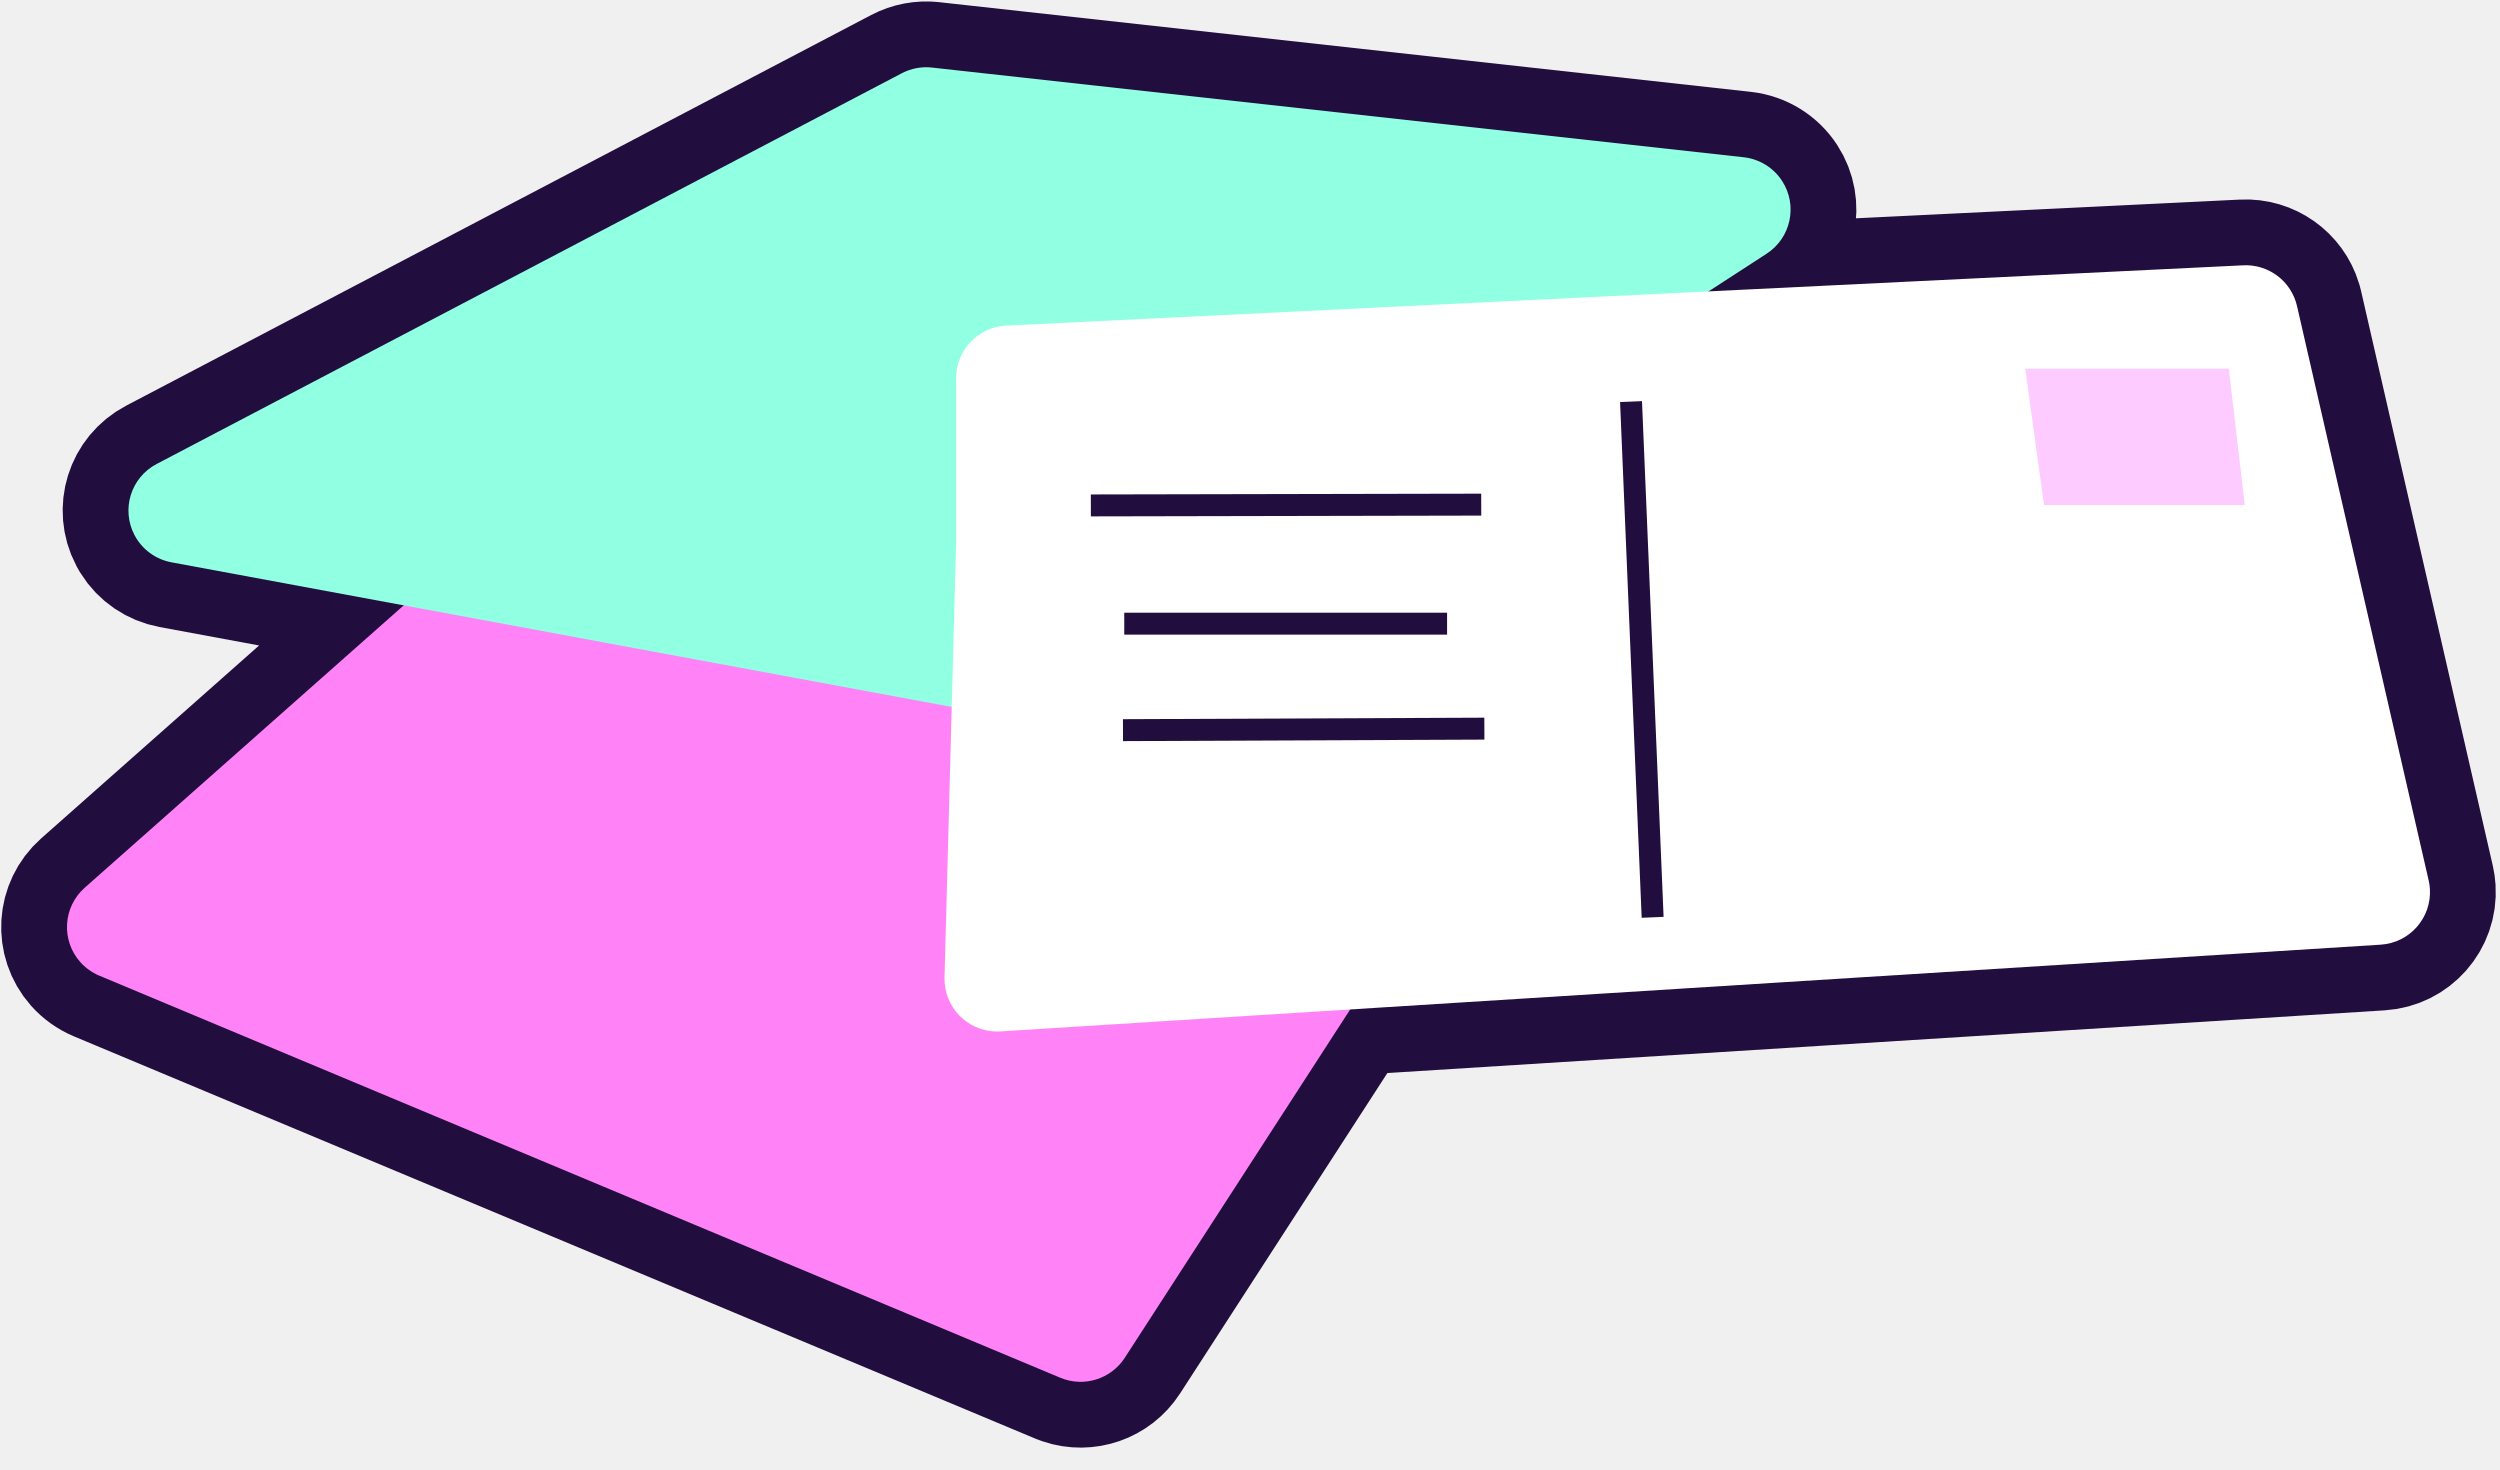
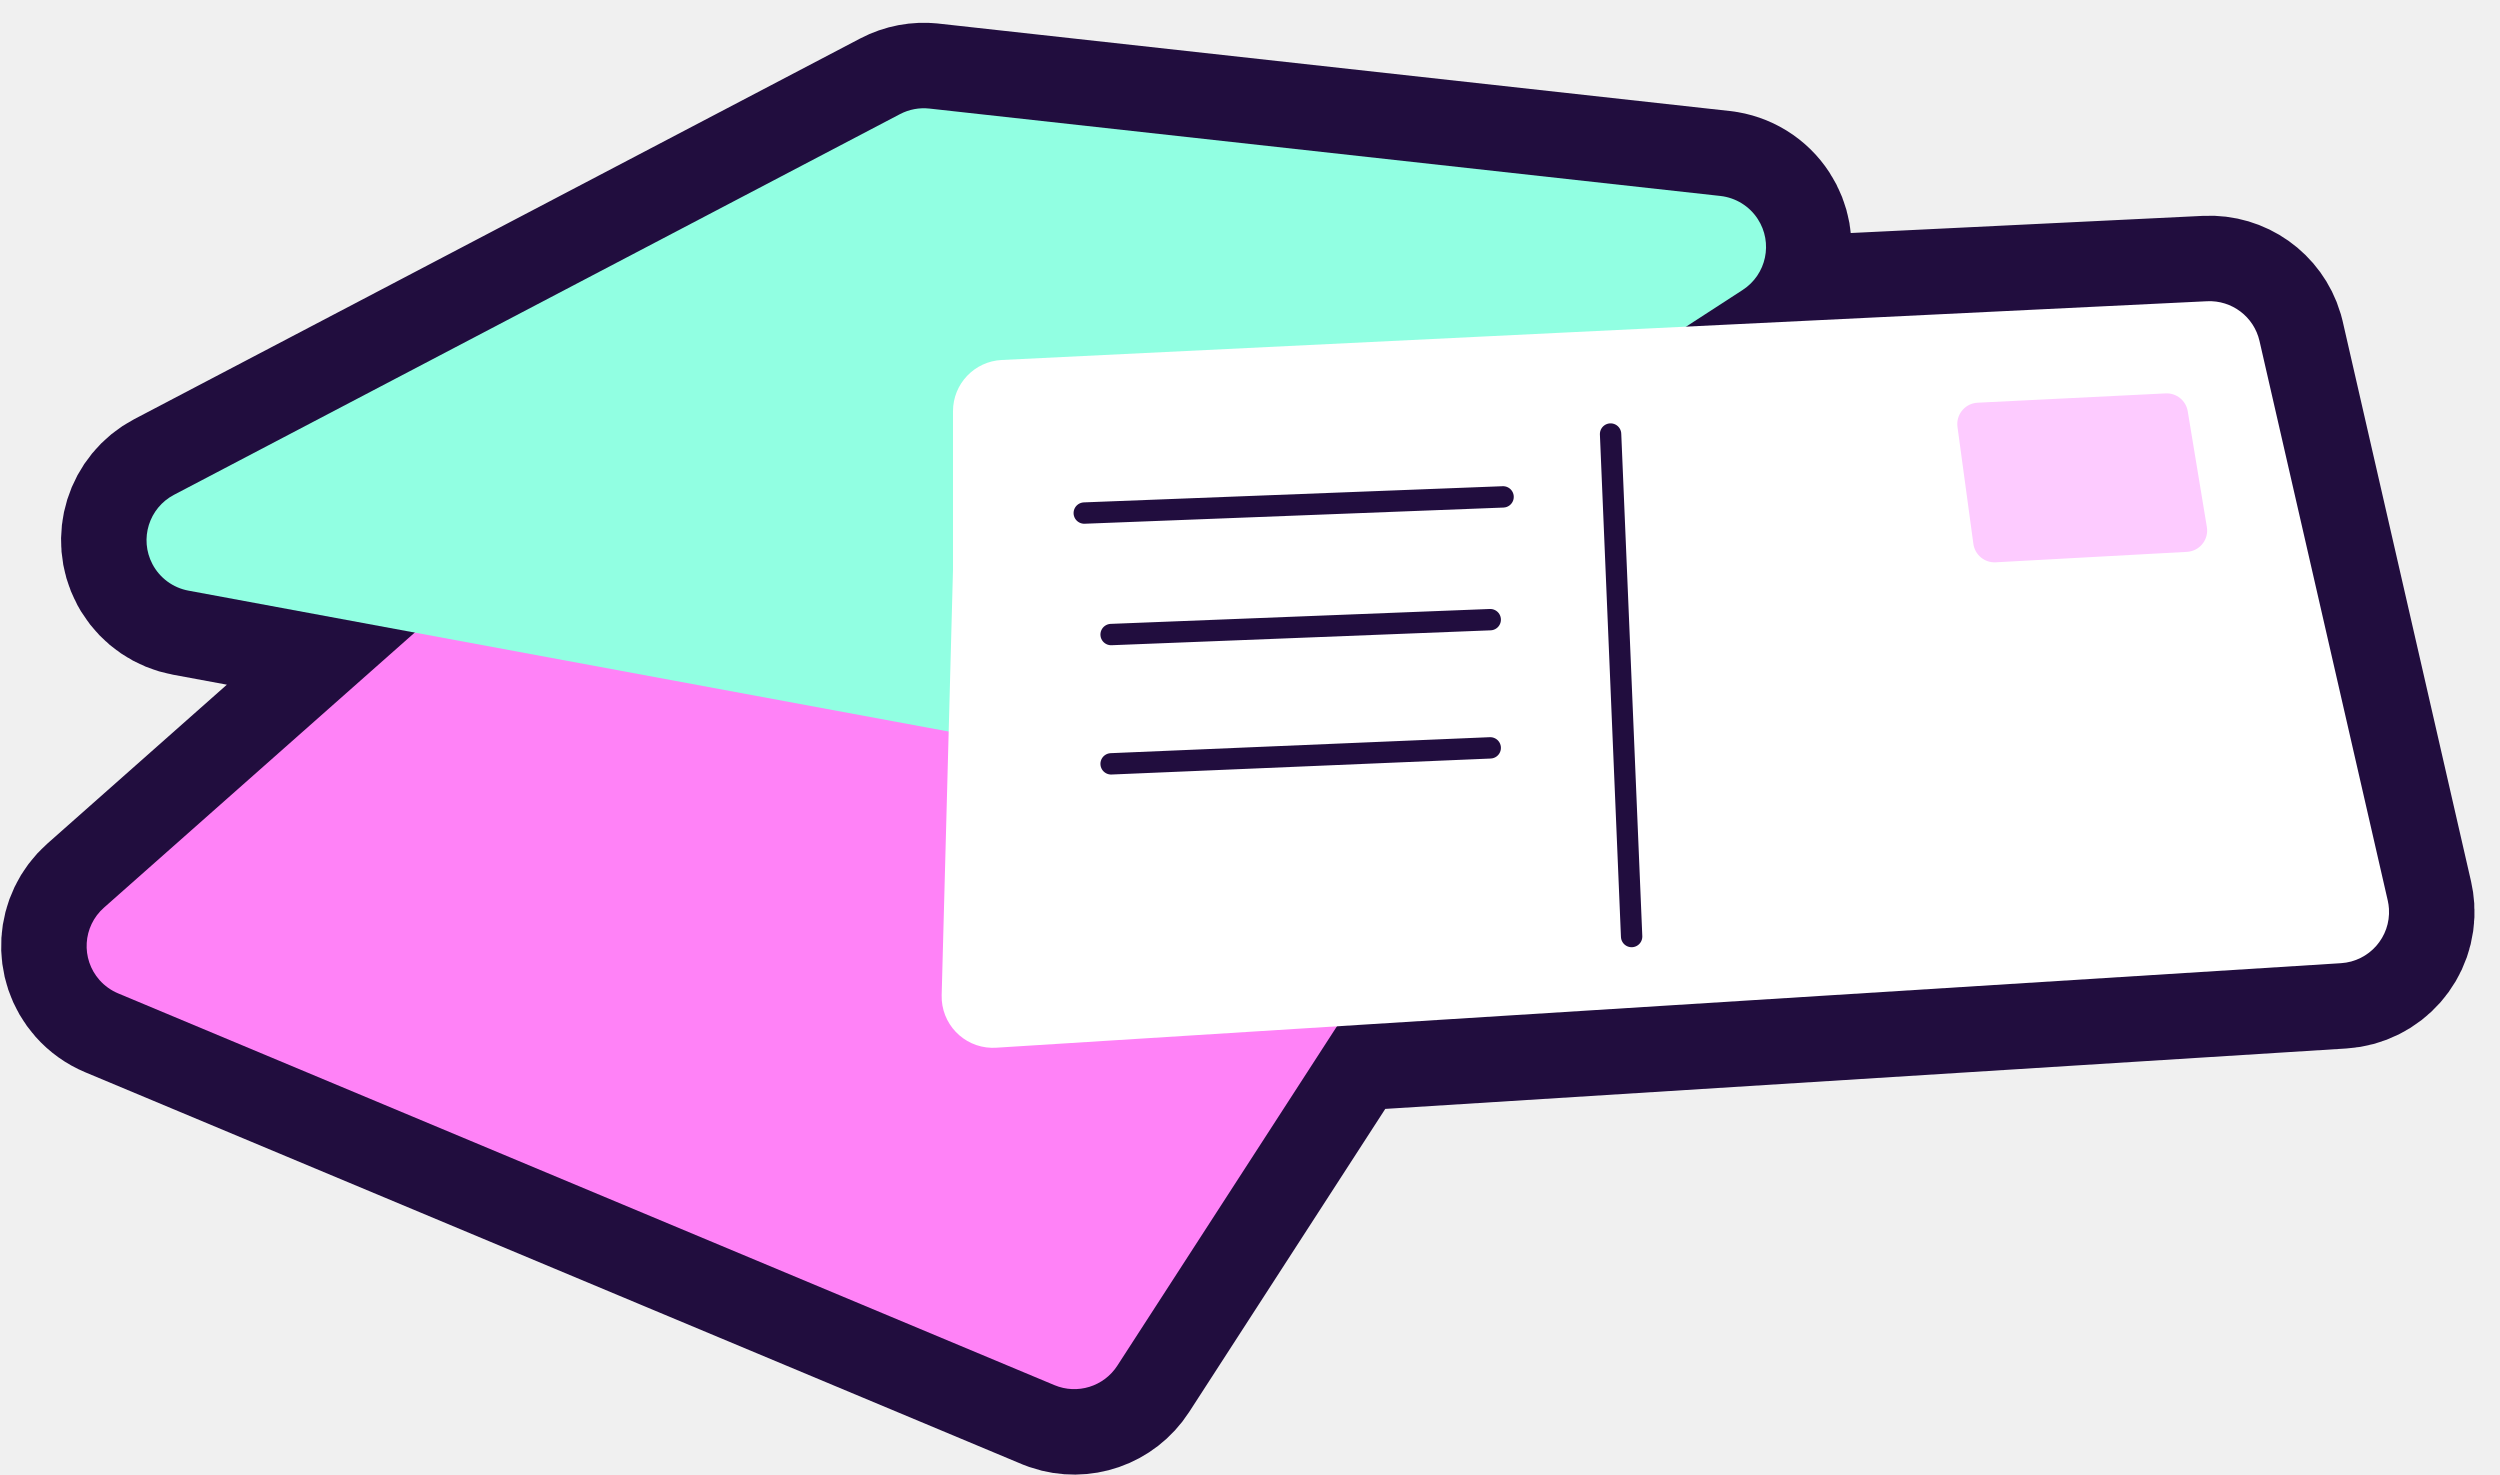
- <svg xmlns="http://www.w3.org/2000/svg" width="114px" height="67px" viewBox="0 0 114 67" version="1.1">
+ <svg xmlns="http://www.w3.org/2000/svg" width="117px" height="69px" viewBox="0 0 117 69" version="1.1">
  <g id="postcards" stroke="none" stroke-width="1" fill="none" fill-rule="evenodd">
-     <g transform="translate(1, 3)">
-       <path d="M41.294,0.067 L41.498,0.081 L78.515,4.171 C79.23,4.251 79.873,4.647 80.264,5.251 C80.986,6.363 80.669,7.849 79.557,8.57 L79.557,8.57 L76.912,10.285 L101.289,9.098 C102.395,9.044 103.387,9.753 103.703,10.799 L103.745,10.959 L109.747,37.146 C109.776,37.273 109.795,37.402 109.803,37.531 C109.886,38.854 108.881,39.994 107.558,40.077 L107.558,40.077 L60.567,43.031 L50.29,58.915 C49.691,59.842 48.543,60.234 47.511,59.886 L47.349,59.825 L3.528,41.49 C3.195,41.35 2.897,41.137 2.657,40.867 C1.779,39.874 1.871,38.357 2.864,37.479 L2.864,37.479 L17.407,24.604 L6.82,22.642 C6.157,22.519 5.578,22.124 5.223,21.556 L5.132,21.397 C4.517,20.223 4.969,18.773 6.143,18.157 L6.143,18.157 L40.12,0.341 C40.543,0.119 41.023,0.028 41.498,0.081 Z" id="Combined-Shape" stroke="#210D3E" stroke-width="6" fill="#FFC039" />
+     <g transform="translate(2, 5)">
+       <path d="M41.294,0.067 L41.498,0.081 L78.515,4.171 C79.23,4.251 79.873,4.647 80.264,5.251 C80.986,6.363 80.669,7.849 79.557,8.57 L79.557,8.57 L76.912,10.285 L101.289,9.098 C102.395,9.044 103.387,9.753 103.703,10.799 L103.745,10.959 L109.747,37.146 C109.776,37.273 109.795,37.402 109.803,37.531 C109.886,38.854 108.881,39.994 107.558,40.077 L107.558,40.077 L60.567,43.031 L50.29,58.915 C49.691,59.842 48.543,60.234 47.511,59.886 L47.349,59.825 L3.528,41.49 C3.195,41.35 2.897,41.137 2.657,40.867 C1.779,39.874 1.871,38.357 2.864,37.479 L2.864,37.479 L17.407,24.604 L6.82,22.642 C6.157,22.519 5.578,22.124 5.223,21.556 L5.132,21.397 C4.517,20.223 4.969,18.773 6.143,18.157 L6.143,18.157 L40.12,0.341 C40.543,0.119 41.023,0.028 41.498,0.081 Z" id="Combined-Shape" stroke="#210D3E" stroke-width="8" fill="#FFC039" />
      <path d="M22.581,20.026 L2.864,37.479 C1.871,38.357 1.779,39.874 2.657,40.867 C2.897,41.137 3.195,41.35 3.528,41.49 L47.349,59.825 C48.42,60.274 49.659,59.89 50.29,58.915 L67.154,32.854 C67.874,31.741 67.555,30.255 66.442,29.535 C66.213,29.386 65.959,29.278 65.693,29.215 L24.726,19.488 C23.966,19.307 23.166,19.508 22.581,20.026 Z" id="Path-13" fill="#FF82F7" />
      <path d="M40.12,0.341 L6.143,18.157 C4.969,18.773 4.517,20.223 5.132,21.397 C5.474,22.049 6.096,22.508 6.82,22.642 L45.577,29.826 C46.181,29.938 46.805,29.814 47.321,29.479 L79.557,8.57 C80.669,7.849 80.986,6.363 80.264,5.251 C79.873,4.647 79.23,4.251 78.515,4.171 L41.498,0.081 C41.023,0.028 40.543,0.119 40.12,0.341 Z" id="Path-11" fill="#91FFE2" />
      <path d="M42.6,21.668 L42.07,41.574 C42.035,42.899 43.08,44.002 44.405,44.037 C44.477,44.039 44.548,44.038 44.62,44.033 L107.558,40.077 C108.881,39.994 109.886,38.854 109.803,37.531 C109.795,37.402 109.776,37.273 109.747,37.146 L103.745,10.959 C103.486,9.825 102.451,9.041 101.289,9.098 L44.883,11.847 C43.605,11.909 42.6,12.964 42.6,14.244 L42.6,21.668 L42.6,21.668 Z" id="Path-12" fill="#FFFFFF" />
-       <path d="M73.375,15.313 C73.704,23.152 74.032,30.991 74.36,38.83" id="Path-9" stroke="#210D3E" />
-       <path d="M48.743,20.047 C54.677,20.035 60.61,20.023 66.544,20.011" id="Path-10" stroke="#210D3E" />
-       <path d="M50.208,30.295 C55.701,30.272 61.194,30.249 66.687,30.226" id="Path-42" stroke="#210D3E" />
-       <polyline id="Path-43" stroke="#210D3E" points="50.266 25.439 56.211 25.439 60.275 25.439 63.769 25.439 63.85 25.439 64.02 25.439 64.483 25.439 64.987 25.439 64.92 25.439" />
-       <polygon id="Path-44" fill="#FDCBFF" points="91.351 13.812 92.207 20.029 101.362 20.029 100.634 13.812" />
+       <path d="M73.375,15.313 C73.704,23.152 74.032,30.991 74.36,38.83" id="Path-9" stroke="#210D3E" stroke-linecap="round" />
+       <path d="M48.743,18.254 L68.344,19.011 L48.743,18.254 Z" id="Path-10" stroke="#210D3E" stroke-linecap="round" stroke-linejoin="round" transform="translate(58.54314, 18.63268) scale(1, -1) translate(-58.54314, -18.63268) " />
+       <path d="M50,30.748 L67.743,30 L50,30.748 Z" id="Path-42" stroke="#210D3E" stroke-linecap="round" stroke-linejoin="round" />
+       <line x1="50" y1="24.697" x2="67.743" y2="24" id="Path-43" stroke="#210D3E" stroke-linecap="round" />
+       <path d="M89.61,14.98 L90.354,20.453 C90.425,20.969 90.88,21.345 91.4,21.316 L100.349,20.827 C100.901,20.797 101.323,20.325 101.293,19.774 C101.291,19.738 101.287,19.701 101.281,19.666 L100.386,14.247 C100.303,13.745 99.858,13.386 99.35,13.411 L90.551,13.847 C90,13.874 89.575,14.344 89.602,14.895 C89.604,14.924 89.606,14.952 89.61,14.98 Z" id="Path-44" fill="#FDCBFF" />
    </g>
  </g>
</svg>
